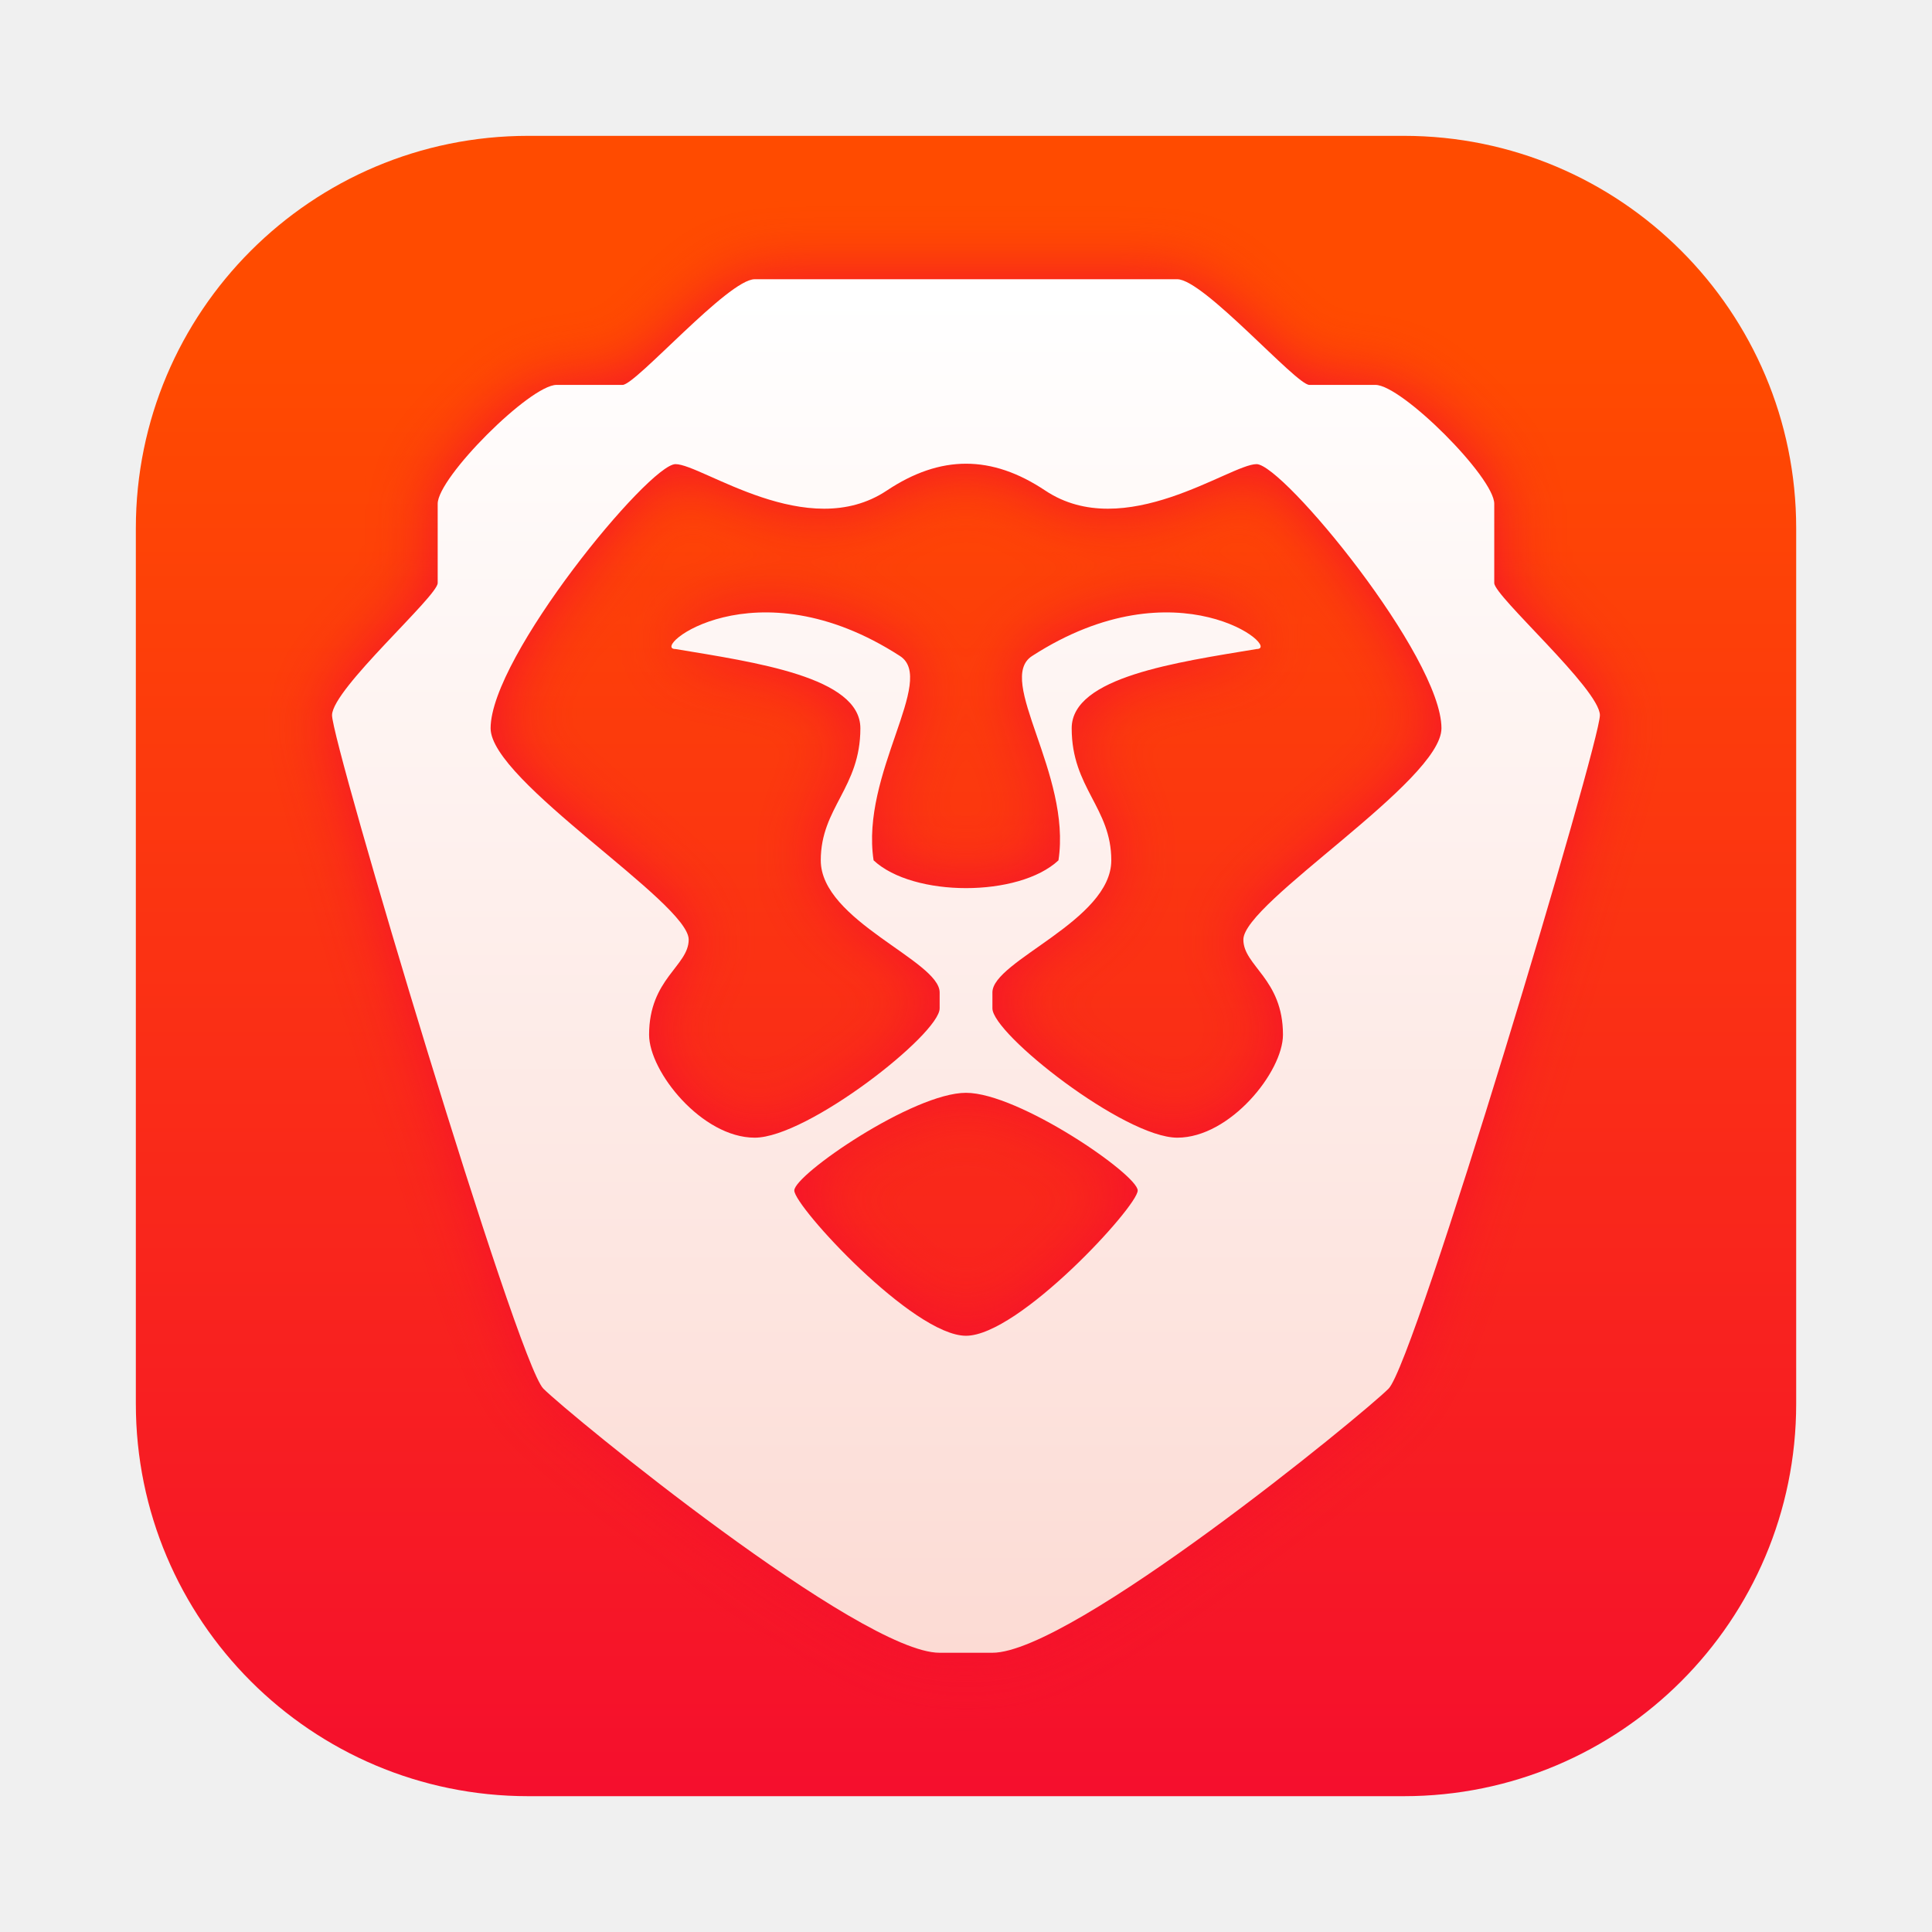
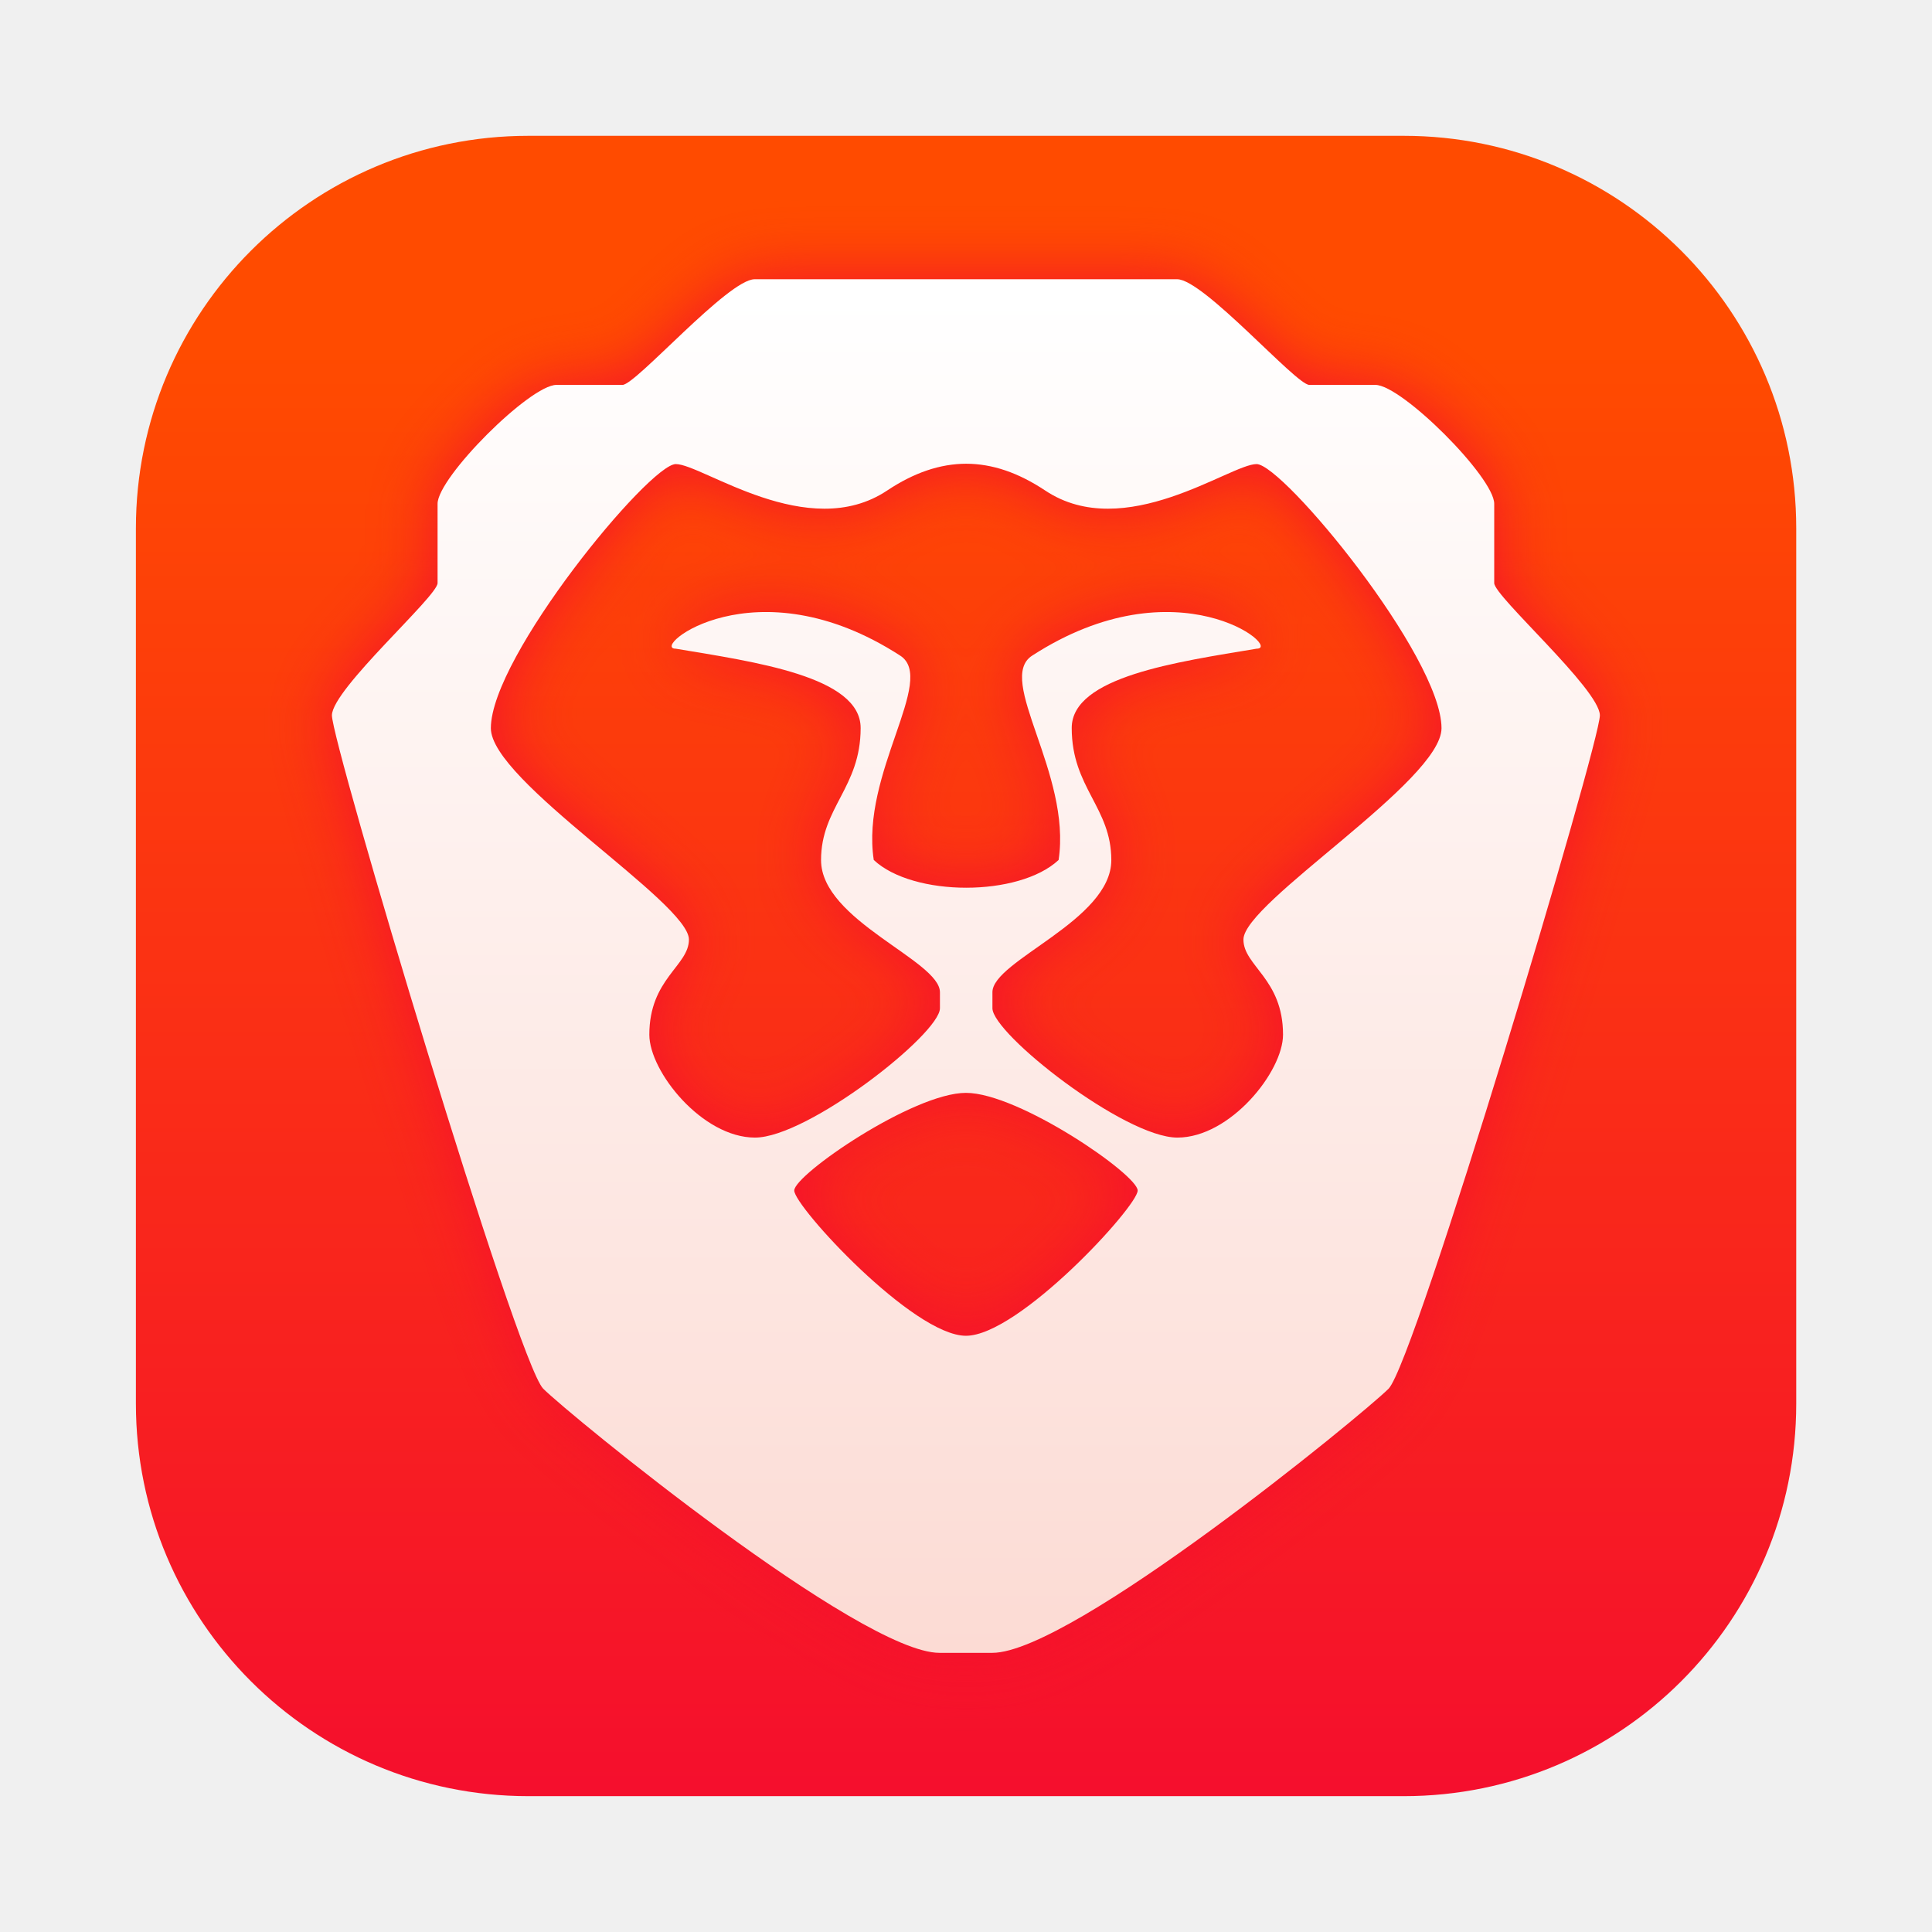
- <svg xmlns="http://www.w3.org/2000/svg" width="64" height="64" version="1.1" id="svg27">
-   <defs id="defs17">
-     <linearGradient id="a" x1="99.036" x2="99.036" y1="11.64" y2="199.84" gradientTransform="matrix(.3 0 0 .3 2 2.0015)" gradientUnits="userSpaceOnUse">
-       <stop stop-color="#ff4b00" offset="0" id="stop4" />
-       <stop stop-color="#f50f2d" offset="1" id="stop6" />
-     </linearGradient>
-     <linearGradient id="b" x2="0" y1="33" y2="7.31" gradientTransform="matrix(1.75 0 0 1.75 54.75 -2.9998)" gradientUnits="userSpaceOnUse">
-       <stop stop-color="#fcdbd4" offset="0" id="stop9" />
-       <stop stop-color="#fff" offset="1" id="stop11" />
+ <svg xmlns="http://www.w3.org/2000/svg" width="64" height="64" version="1.1" viewBox="0 0 16.933 16.933">
+   <defs>
+     <linearGradient id="linearGradient1448-5" x1="3.969" x2="3.969" y1="16.323" y2="2.56" gradientTransform="matrix(.91668 0 0 .91668 2.3024 3.2001)" gradientUnits="userSpaceOnUse">
+       <stop stop-color="#f50f2d" offset="0" />
+       <stop stop-color="#ff4b00" offset="1" />
    </linearGradient>
    <filter id="filter4273" x="-.062" y="-.058" width="1.125" height="1.115" color-interpolation-filters="sRGB">
-       <feGaussianBlur stdDeviation="1.094" id="feGaussianBlur14" />
+       <feGaussianBlur stdDeviation="1.094" />
    </filter>
-     <linearGradient id="linearGradient1448" x1="3.969" x2="3.969" y1="16.323" y2="2.56" gradientTransform="matrix(3.46461,0,0,3.46461,2.666209,2.666207)" gradientUnits="userSpaceOnUse">
-       <stop stop-color="#f50f2d" offset="0" id="stop856" />
-       <stop stop-color="#ff4b00" offset="1" id="stop858" />
+     <linearGradient id="b-6" x2="0" y1="33" y2="7.31" gradientTransform="matrix(.46302 0 0 .46302 16.083 1.7009)" gradientUnits="userSpaceOnUse">
+       <stop stop-color="#fcdbd4" offset="0" />
+       <stop stop-color="#fff" offset="1" />
    </linearGradient>
  </defs>
-   <rect x="4.5" y="4.5" width="55.001" height="55.001" ry="13" fill="url(#linearGradient1448)" stroke-opacity="0.953" stroke-width="0.314" id="rect863" style="fill:url(#linearGradient1448)" />
-   <path d="m25 9.25c-0.875 0-3.938 3.5-4.375 3.5h-2.188c-0.875 0-3.938 3.062-3.938 3.938v2.625c0 0.438-3.481 3.5-3.5 4.375s6.125 21.438 7 22.312 10.5 8.75 13.125 8.75h1.75c2.625 0 12.25-7.875 13.125-8.75s7.018-21.438 7-22.312c-0.019-0.87-3.5-3.938-3.5-4.375v-2.625c0-0.875-3.062-3.938-3.938-3.938h-2.188c-0.438 0-3.5-3.5-4.375-3.5h-14zm7 6.111c0.875 0 1.74 0.299 2.625 0.889 2.625 1.75 6.125-0.875 7-0.875s6.125 6.375 6.125 8.75c0 1.75-6.562 5.775-6.562 7 0 0.875 1.312 1.297 1.312 3.152 0 1.223-1.75 3.41-3.5 3.41s-6.128-3.435-6.125-4.285v-0.527c0-1.05 3.938-2.373 3.938-4.375 0-1.75-1.312-2.397-1.312-4.375 0-1.701 3.5-2.188 6.125-2.625 0.875 0-2.625-2.879-7.438 0.232-1.218 0.787 1.312 3.901 0.875 6.768-0.656 0.613-1.859 0.92-3.062 0.92-1.202 0-2.406-0.307-3.062-0.92-0.438-2.866 2.093-5.98 0.875-6.768-4.812-3.111-8.312-0.232-7.438-0.232 2.625 0.438 6.125 0.924 6.125 2.625 0 1.978-1.312 2.625-1.312 4.375 0 2.002 3.938 3.325 3.938 4.375v0.527c0.004 0.851-4.375 4.285-6.125 4.285s-3.5-2.187-3.5-3.41c0-1.857 1.312-2.277 1.312-3.152 0-1.225-6.562-5.25-6.562-7 0-2.375 5.25-8.75 6.125-8.75s4.375 2.625 7 0.875c0.885-0.59 1.754-0.889 2.625-0.889zm0 20.84c1.75 0 5.688 2.711 5.688 3.236s-3.938 4.812-5.688 4.812-5.688-4.287-5.688-4.812 3.938-3.236 5.688-3.236z" fill="#f50f2d" filter="url(#filter4273)" id="path21" />
-   <path d="m25 9.25c-0.875 0-3.938 3.5-4.375 3.5h-2.188c-0.875 0-3.938 3.062-3.938 3.938v2.625c0 0.438-3.481 3.5-3.5 4.375s6.125 21.438 7 22.312 10.5 8.75 13.125 8.75h1.75c2.625 0 12.25-7.875 13.125-8.75s7.018-21.438 7-22.312c-0.019-0.87-3.5-3.938-3.5-4.375v-2.625c0-0.875-3.062-3.938-3.938-3.938h-2.188c-0.438 0-3.5-3.5-4.375-3.5zm7 6.111c0.875 0 1.74 0.299 2.625 0.889 2.625 1.75 6.125-0.875 7-0.875s6.125 6.375 6.125 8.75c0 1.75-6.562 5.775-6.562 7 0 0.875 1.312 1.297 1.312 3.152 0 1.223-1.75 3.41-3.5 3.41s-6.128-3.435-6.125-4.285v-0.527c0-1.05 3.938-2.373 3.938-4.375 0-1.75-1.312-2.397-1.312-4.375 0-1.701 3.5-2.188 6.125-2.625 0.875 0-2.625-2.879-7.438 0.232-1.218 0.787 1.312 3.901 0.875 6.768-0.656 0.613-1.859 0.92-3.062 0.92-1.202 0-2.406-0.307-3.062-0.92-0.438-2.866 2.093-5.98 0.875-6.768-4.812-3.111-8.312-0.232-7.438-0.232 2.625 0.438 6.125 0.924 6.125 2.625 0 1.978-1.312 2.625-1.312 4.375 0 2.002 3.938 3.325 3.938 4.375v0.527c0.004 0.851-4.375 4.285-6.125 4.285s-3.5-2.187-3.5-3.41c0-1.857 1.312-2.277 1.312-3.152 0-1.225-6.562-5.25-6.562-7 0-2.375 5.25-8.75 6.125-8.75s4.375 2.625 7 0.875c0.885-0.59 1.754-0.889 2.625-0.889zm0 20.84c1.75 0 5.688 2.711 5.688 3.236s-3.938 4.812-5.688 4.812-5.688-4.287-5.688-4.812 3.938-3.236 5.688-3.236z" fill="url(#b)" id="path23" />
-   <style type="text/css" id="style25">.st0{opacity:0.15;fill:#45413C;}
- 	.st1{fill:#FFE500;}
- 	.st2{fill:#EBCB00;}
- 	.st3{fill:none;stroke:#45413C;stroke-linecap:round;stroke-linejoin:round;stroke-miterlimit:10;}
- 	.st4{fill:#FFAA54;}
- 	.st5{fill:#FF8A14;}
- 	.st6{fill:#FFB0CA;stroke:#45413C;stroke-linecap:round;stroke-linejoin:round;stroke-miterlimit:10;}
- 	.st7{fill:#FF87AF;stroke:#45413C;stroke-linecap:round;stroke-linejoin:round;stroke-miterlimit:10;}
- 	.st8{fill:#FFCC99;}
- 	.st9{fill:#FFFFFF;}
- 	.st10{fill:#F0F0F0;}
- 	.st11{fill:#BF8256;}
- 	.st12{fill:#915E3A;}
- 	.st13{fill:#DEA47A;}
- 	.st14{fill:#F0D5A8;}
- 	.st15{fill:#DEBB7E;}
- 	.st16{fill:#F7E5C6;}
- 	.st17{fill:#FF8A14;stroke:#45413C;stroke-linecap:round;stroke-linejoin:round;stroke-miterlimit:10;}
- 	.st18{fill:#FFF5E3;}
- 	.st19{fill:#FFF48C;}
- 	.st20{fill:#FFFACF;}
- 	.st21{fill:#FFFCE5;}
- 	.st22{fill:#FF87AF;}
- 	.st23{fill:#FFB0CA;}
- 	.st24{fill:#FFE500;stroke:#45413C;stroke-linecap:round;stroke-linejoin:round;stroke-miterlimit:10;}
- 	.st25{fill:#9CEB60;stroke:#45413C;stroke-linecap:round;stroke-linejoin:round;stroke-miterlimit:10;}
- 	.st26{fill:#FFFACF;stroke:#45413C;stroke-linecap:round;stroke-linejoin:round;stroke-miterlimit:10;}
- 	.st27{fill:#00F5BC;stroke:#45413C;stroke-linecap:round;stroke-linejoin:round;stroke-miterlimit:10;}
- 	.st28{fill:#BF8256;stroke:#45413C;stroke-linecap:round;stroke-linejoin:round;stroke-miterlimit:10;}
- 	.st29{fill:#FFE3CF;stroke:#45413C;stroke-linecap:round;stroke-linejoin:round;stroke-miterlimit:10;}
- 	.st30{fill:#FF6242;}
- 	.st31{fill:#FF866E;}
- 	.st32{fill:none;stroke:#E04122;stroke-linecap:round;stroke-linejoin:round;stroke-miterlimit:10;}
- 	.st33{fill:#FFFEF2;stroke:#45413C;stroke-linecap:round;stroke-linejoin:round;stroke-miterlimit:10;}
- 	.st34{fill:#FF6242;stroke:#45413C;stroke-linecap:round;stroke-linejoin:round;stroke-miterlimit:10;}
- 	.st35{fill:#FFA694;}
- 	.st36{fill:#FFFFFF;stroke:#45413C;stroke-linecap:round;stroke-linejoin:round;stroke-miterlimit:10;}
- 	.st37{fill:#FFFEF2;}
- 	.st38{fill:#FF6196;}
- 	.st39{fill:#B89558;}
- 	.st40{fill:none;stroke:#915E3A;stroke-linecap:round;stroke-linejoin:round;stroke-miterlimit:10;}
- 	.st41{fill:#DEBB7E;stroke:#45413C;stroke-linecap:round;stroke-linejoin:round;stroke-miterlimit:10;}
- 	.st42{fill:#6DD627;stroke:#45413C;stroke-linecap:round;stroke-linejoin:round;stroke-miterlimit:10;}
- 	.st43{fill:#E5F8FF;}
- 	.st44{fill:#E8F4FA;}
- 	.st45{fill:#E8F4FA;stroke:#45413C;stroke-linecap:round;stroke-linejoin:round;stroke-miterlimit:10;}
- 	.st46{fill:#FFCCDD;}
- 	.st47{fill:#E5F8FF;stroke:#45413C;stroke-linecap:round;stroke-linejoin:round;stroke-miterlimit:10;}
- 	.st48{fill:#00B8F0;stroke:#45413C;stroke-linecap:round;stroke-linejoin:round;stroke-miterlimit:10;}
- 	.st49{fill:#00B8F0;}
- 	.st50{fill:#4ACFFF;}
- 	.st51{fill:#E04122;}
- 	.st52{fill:#E04122;stroke:#45413C;stroke-linecap:round;stroke-linejoin:round;stroke-miterlimit:10;}
- 	.st53{fill:#87898C;}
- 	.st54{fill:#BDBEC0;}
- 	.st55{fill:#656769;}
- 	.st56{fill:#525252;}
- 	.st57{fill:#FFF48C;stroke:#45413C;stroke-linecap:round;stroke-linejoin:round;stroke-miterlimit:10;}
- 	.st58{fill:#6DD627;}
- 	.st59{fill:#EB6D00;}
- 	.st60{fill:#46B000;}
- 	.st61{fill:#80DDFF;}
- 	.st62{fill:#DAEDF7;}
- 	.st63{fill:#BF8DF2;stroke:#45413C;stroke-linecap:round;stroke-linejoin:round;stroke-miterlimit:10;}
- 	.st64{fill:#9F5AE5;stroke:#45413C;stroke-linecap:round;stroke-linejoin:round;stroke-miterlimit:10;}
- 	.st65{fill:#C8FFA1;}
- 	.st66{fill:#E4FFD1;}
- 	.st67{fill:#9CEB60;}
- 	.st68{fill:#E5FEFF;}
- 	.st69{fill:#B8ECFF;}
- 	.st70{fill:#E0E0E0;stroke:#45413C;stroke-linecap:round;stroke-linejoin:round;stroke-miterlimit:10;}
- 	.st71{fill:#E0E0E0;}
- 	.st72{fill:none;stroke:#4F4B45;stroke-linejoin:round;stroke-miterlimit:10;}
- 	.st73{fill:none;stroke:#4F4B45;stroke-linecap:round;stroke-linejoin:round;stroke-miterlimit:10;}
- 	.st74{fill:#E0366F;stroke:#45413C;stroke-linecap:round;stroke-linejoin:round;stroke-miterlimit:10;}
- 	.st75{fill:none;stroke:#45413C;stroke-miterlimit:10;}
- 	.st76{fill:#FF866E;stroke:#45413C;stroke-linecap:round;stroke-linejoin:round;stroke-miterlimit:10;}
- 	.st77{fill:#45413C;stroke:#45413C;stroke-linecap:round;stroke-linejoin:round;stroke-miterlimit:10;}
- 	.st78{fill:#9F5AE5;}
- 	.st79{fill:#803EC2;}
- 	.st80{fill:#803EC2;stroke:#45413C;stroke-linecap:round;stroke-linejoin:round;stroke-miterlimit:10;}
- 	.st81{fill:#BF8DF2;}
- 	.st82{fill:#FFAA54;stroke:#45413C;stroke-linecap:round;stroke-linejoin:round;stroke-miterlimit:10;}
- 	.st83{fill:none;stroke:#45413C;stroke-linejoin:round;stroke-miterlimit:10;}
- 	.st84{fill:#FFCCDD;stroke:#45413C;stroke-linecap:round;stroke-linejoin:round;stroke-miterlimit:10;}
- 	.st85{fill:#FF6196;stroke:#45413C;stroke-linecap:round;stroke-linejoin:round;stroke-miterlimit:10;}
- 	.st86{fill:#FFE5EE;}
- 	.st87{fill:#F7E5C6;stroke:#45413C;stroke-linecap:round;stroke-linejoin:round;stroke-miterlimit:10;}
- 	.st88{fill:#E5FFF9;}
- 	.st89{fill:none;stroke:#45413C;stroke-width:1.006;stroke-linecap:round;stroke-linejoin:round;stroke-miterlimit:10;}
- 	.st90{fill:#4AEFF7;}
- 	.st91{fill:#A6FBFF;}
- 	.st92{fill:#E5FEFF;stroke:#45413C;stroke-linecap:round;stroke-linejoin:round;stroke-miterlimit:10;}
- 	.st93{fill:#46B000;stroke:#45413C;stroke-linecap:round;stroke-linejoin:round;stroke-miterlimit:10;}
- 	.st94{fill:#FFFFFF;stroke:#45413C;stroke-linejoin:round;stroke-miterlimit:10;}
- 	.st95{fill:#FFFFFF;stroke:#45413C;stroke-miterlimit:10;}
- 	.st96{fill:#009FD9;}
- 	.st97{fill:#00DFEB;}
- 	.st98{fill:#C0DCEB;stroke:#45413C;stroke-linecap:round;stroke-linejoin:round;stroke-miterlimit:10;}
- 	.st99{fill:#00DFEB;stroke:#45413C;stroke-linecap:round;stroke-linejoin:round;stroke-miterlimit:10;}
- 	.st100{fill:#FFE5EE;stroke:#45413C;stroke-linecap:round;stroke-linejoin:round;stroke-miterlimit:10;}
- 	.st101{fill:#8CA4B8;}
- 	.st102{fill:#ADC4D9;}
- 	.st103{fill:#656769;stroke:#45413C;stroke-linecap:round;stroke-linejoin:round;stroke-miterlimit:10;}
- 	.st104{fill:#F0F0F0;stroke:#45413C;stroke-linecap:round;stroke-linejoin:round;stroke-miterlimit:10;}
- 	.st105{fill:#C0DCEB;}
- 	.st106{fill:#45413C;}
- 	.st107{fill:#FFCABF;}
- 	.st108{fill:#87898C;stroke:#45413C;stroke-linecap:round;stroke-linejoin:round;stroke-miterlimit:10;}
- 	.st109{fill:#EBCB00;stroke:#45413C;stroke-linecap:round;stroke-linejoin:round;stroke-miterlimit:10;}</style>
-   <style type="text/css" id="style871">.st0{opacity:0.15;fill:#45413C;}
- 	.st1{fill:#FFE500;}
- 	.st2{fill:#EBCB00;}
- 	.st3{fill:none;stroke:#45413C;stroke-linecap:round;stroke-linejoin:round;stroke-miterlimit:10;}
- 	.st4{fill:#FFAA54;}
- 	.st5{fill:#FF8A14;}
- 	.st6{fill:#FFB0CA;stroke:#45413C;stroke-linecap:round;stroke-linejoin:round;stroke-miterlimit:10;}
- 	.st7{fill:#FF87AF;stroke:#45413C;stroke-linecap:round;stroke-linejoin:round;stroke-miterlimit:10;}
- 	.st8{fill:#FFCC99;}
- 	.st9{fill:#FFFFFF;}
- 	.st10{fill:#F0F0F0;}
- 	.st11{fill:#BF8256;}
- 	.st12{fill:#915E3A;}
- 	.st13{fill:#DEA47A;}
- 	.st14{fill:#F0D5A8;}
- 	.st15{fill:#DEBB7E;}
- 	.st16{fill:#F7E5C6;}
- 	.st17{fill:#FF8A14;stroke:#45413C;stroke-linecap:round;stroke-linejoin:round;stroke-miterlimit:10;}
- 	.st18{fill:#FFF5E3;}
- 	.st19{fill:#FFF48C;}
- 	.st20{fill:#FFFACF;}
- 	.st21{fill:#FFFCE5;}
- 	.st22{fill:#FF87AF;}
- 	.st23{fill:#FFB0CA;}
- 	.st24{fill:#FFE500;stroke:#45413C;stroke-linecap:round;stroke-linejoin:round;stroke-miterlimit:10;}
- 	.st25{fill:#9CEB60;stroke:#45413C;stroke-linecap:round;stroke-linejoin:round;stroke-miterlimit:10;}
- 	.st26{fill:#FFFACF;stroke:#45413C;stroke-linecap:round;stroke-linejoin:round;stroke-miterlimit:10;}
- 	.st27{fill:#00F5BC;stroke:#45413C;stroke-linecap:round;stroke-linejoin:round;stroke-miterlimit:10;}
- 	.st28{fill:#BF8256;stroke:#45413C;stroke-linecap:round;stroke-linejoin:round;stroke-miterlimit:10;}
- 	.st29{fill:#FFE3CF;stroke:#45413C;stroke-linecap:round;stroke-linejoin:round;stroke-miterlimit:10;}
- 	.st30{fill:#FF6242;}
- 	.st31{fill:#FF866E;}
- 	.st32{fill:none;stroke:#E04122;stroke-linecap:round;stroke-linejoin:round;stroke-miterlimit:10;}
- 	.st33{fill:#FFFEF2;stroke:#45413C;stroke-linecap:round;stroke-linejoin:round;stroke-miterlimit:10;}
- 	.st34{fill:#FF6242;stroke:#45413C;stroke-linecap:round;stroke-linejoin:round;stroke-miterlimit:10;}
- 	.st35{fill:#FFA694;}
- 	.st36{fill:#FFFFFF;stroke:#45413C;stroke-linecap:round;stroke-linejoin:round;stroke-miterlimit:10;}
- 	.st37{fill:#FFFEF2;}
- 	.st38{fill:#FF6196;}
- 	.st39{fill:#B89558;}
- 	.st40{fill:none;stroke:#915E3A;stroke-linecap:round;stroke-linejoin:round;stroke-miterlimit:10;}
- 	.st41{fill:#DEBB7E;stroke:#45413C;stroke-linecap:round;stroke-linejoin:round;stroke-miterlimit:10;}
- 	.st42{fill:#6DD627;stroke:#45413C;stroke-linecap:round;stroke-linejoin:round;stroke-miterlimit:10;}
- 	.st43{fill:#E5F8FF;}
- 	.st44{fill:#E8F4FA;}
- 	.st45{fill:#E8F4FA;stroke:#45413C;stroke-linecap:round;stroke-linejoin:round;stroke-miterlimit:10;}
- 	.st46{fill:#FFCCDD;}
- 	.st47{fill:#E5F8FF;stroke:#45413C;stroke-linecap:round;stroke-linejoin:round;stroke-miterlimit:10;}
- 	.st48{fill:#00B8F0;stroke:#45413C;stroke-linecap:round;stroke-linejoin:round;stroke-miterlimit:10;}
- 	.st49{fill:#00B8F0;}
- 	.st50{fill:#4ACFFF;}
- 	.st51{fill:#E04122;}
- 	.st52{fill:#E04122;stroke:#45413C;stroke-linecap:round;stroke-linejoin:round;stroke-miterlimit:10;}
- 	.st53{fill:#87898C;}
- 	.st54{fill:#BDBEC0;}
- 	.st55{fill:#656769;}
- 	.st56{fill:#525252;}
- 	.st57{fill:#FFF48C;stroke:#45413C;stroke-linecap:round;stroke-linejoin:round;stroke-miterlimit:10;}
- 	.st58{fill:#6DD627;}
- 	.st59{fill:#EB6D00;}
- 	.st60{fill:#46B000;}
- 	.st61{fill:#80DDFF;}
- 	.st62{fill:#DAEDF7;}
- 	.st63{fill:#BF8DF2;stroke:#45413C;stroke-linecap:round;stroke-linejoin:round;stroke-miterlimit:10;}
- 	.st64{fill:#9F5AE5;stroke:#45413C;stroke-linecap:round;stroke-linejoin:round;stroke-miterlimit:10;}
- 	.st65{fill:#C8FFA1;}
- 	.st66{fill:#E4FFD1;}
- 	.st67{fill:#9CEB60;}
- 	.st68{fill:#E5FEFF;}
- 	.st69{fill:#B8ECFF;}
- 	.st70{fill:#E0E0E0;stroke:#45413C;stroke-linecap:round;stroke-linejoin:round;stroke-miterlimit:10;}
- 	.st71{fill:#E0E0E0;}
- 	.st72{fill:none;stroke:#4F4B45;stroke-linejoin:round;stroke-miterlimit:10;}
- 	.st73{fill:none;stroke:#4F4B45;stroke-linecap:round;stroke-linejoin:round;stroke-miterlimit:10;}
- 	.st74{fill:#E0366F;stroke:#45413C;stroke-linecap:round;stroke-linejoin:round;stroke-miterlimit:10;}
- 	.st75{fill:none;stroke:#45413C;stroke-miterlimit:10;}
- 	.st76{fill:#FF866E;stroke:#45413C;stroke-linecap:round;stroke-linejoin:round;stroke-miterlimit:10;}
- 	.st77{fill:#45413C;stroke:#45413C;stroke-linecap:round;stroke-linejoin:round;stroke-miterlimit:10;}
- 	.st78{fill:#9F5AE5;}
- 	.st79{fill:#803EC2;}
- 	.st80{fill:#803EC2;stroke:#45413C;stroke-linecap:round;stroke-linejoin:round;stroke-miterlimit:10;}
- 	.st81{fill:#BF8DF2;}
- 	.st82{fill:#FFAA54;stroke:#45413C;stroke-linecap:round;stroke-linejoin:round;stroke-miterlimit:10;}
- 	.st83{fill:none;stroke:#45413C;stroke-linejoin:round;stroke-miterlimit:10;}
- 	.st84{fill:#FFCCDD;stroke:#45413C;stroke-linecap:round;stroke-linejoin:round;stroke-miterlimit:10;}
- 	.st85{fill:#FF6196;stroke:#45413C;stroke-linecap:round;stroke-linejoin:round;stroke-miterlimit:10;}
- 	.st86{fill:#FFE5EE;}
- 	.st87{fill:#F7E5C6;stroke:#45413C;stroke-linecap:round;stroke-linejoin:round;stroke-miterlimit:10;}
- 	.st88{fill:#E5FFF9;}
- 	.st89{fill:none;stroke:#45413C;stroke-width:1.006;stroke-linecap:round;stroke-linejoin:round;stroke-miterlimit:10;}
- 	.st90{fill:#4AEFF7;}
- 	.st91{fill:#A6FBFF;}
- 	.st92{fill:#E5FEFF;stroke:#45413C;stroke-linecap:round;stroke-linejoin:round;stroke-miterlimit:10;}
- 	.st93{fill:#46B000;stroke:#45413C;stroke-linecap:round;stroke-linejoin:round;stroke-miterlimit:10;}
- 	.st94{fill:#FFFFFF;stroke:#45413C;stroke-linejoin:round;stroke-miterlimit:10;}
- 	.st95{fill:#FFFFFF;stroke:#45413C;stroke-miterlimit:10;}
- 	.st96{fill:#009FD9;}
- 	.st97{fill:#00DFEB;}
- 	.st98{fill:#C0DCEB;stroke:#45413C;stroke-linecap:round;stroke-linejoin:round;stroke-miterlimit:10;}
- 	.st99{fill:#00DFEB;stroke:#45413C;stroke-linecap:round;stroke-linejoin:round;stroke-miterlimit:10;}
- 	.st100{fill:#FFE5EE;stroke:#45413C;stroke-linecap:round;stroke-linejoin:round;stroke-miterlimit:10;}
- 	.st101{fill:#8CA4B8;}
- 	.st102{fill:#ADC4D9;}
- 	.st103{fill:#656769;stroke:#45413C;stroke-linecap:round;stroke-linejoin:round;stroke-miterlimit:10;}
- 	.st104{fill:#F0F0F0;stroke:#45413C;stroke-linecap:round;stroke-linejoin:round;stroke-miterlimit:10;}
- 	.st105{fill:#C0DCEB;}
- 	.st106{fill:#45413C;}
- 	.st107{fill:#FFCABF;}
- 	.st108{fill:#87898C;stroke:#45413C;stroke-linecap:round;stroke-linejoin:round;stroke-miterlimit:10;}
- 	.st109{fill:#EBCB00;stroke:#45413C;stroke-linecap:round;stroke-linejoin:round;stroke-miterlimit:10;}</style>
-   <circle cx="-1328.59" cy="-1219.3" r="0" fill="#5e4aa6" stroke-width="0.992" id="circle865" />
-   <circle cx="-229.043" cy="24.998" r="0" fill="#5e4aa6" fill-rule="evenodd" stroke-width="0.992" id="circle867" />
+   <g transform="translate(-1.5969 -2.4946)">
+     <rect x="2.788" y="3.685" width="14.552" height="14.552" ry="3.44" fill="url(#linearGradient1448-5)" stroke-opacity=".953" stroke-width=".083" />
+     <path transform="matrix(.26458 0 0 .26458 1.5969 2.4946)" d="m25 9.25c-0.875 0-3.938 3.5-4.375 3.5h-2.188c-0.875 0-3.938 3.062-3.938 3.938v2.625c0 0.438-3.481 3.5-3.5 4.375s6.125 21.438 7 22.312 10.5 8.75 13.125 8.75h1.75c2.625 0 12.25-7.875 13.125-8.75s7.018-21.438 7-22.312c-0.019-0.87-3.5-3.938-3.5-4.375v-2.625c0-0.875-3.062-3.938-3.938-3.938h-2.188c-0.438 0-3.5-3.5-4.375-3.5zm7 6.111c0.875 0 1.74 0.299 2.625 0.889 2.625 1.75 6.125-0.875 7-0.875s6.125 6.375 6.125 8.75c0 1.75-6.562 5.775-6.562 7 0 0.875 1.312 1.297 1.312 3.152 0 1.223-1.75 3.41-3.5 3.41s-6.128-3.435-6.125-4.285v-0.527c0-1.05 3.938-2.373 3.938-4.375 0-1.75-1.312-2.397-1.312-4.375 0-1.701 3.5-2.188 6.125-2.625 0.875 0-2.625-2.879-7.438 0.232-1.218 0.787 1.312 3.901 0.875 6.768-0.656 0.613-1.859 0.92-3.062 0.92-1.202 0-2.406-0.307-3.062-0.92-0.438-2.866 2.093-5.98 0.875-6.768-4.812-3.111-8.312-0.232-7.438-0.232 2.625 0.438 6.125 0.924 6.125 2.625 0 1.978-1.312 2.625-1.312 4.375 0 2.002 3.938 3.325 3.938 4.375v0.527c0.004 0.851-4.375 4.285-6.125 4.285s-3.5-2.187-3.5-3.41c0-1.857 1.312-2.277 1.312-3.152 0-1.225-6.562-5.25-6.562-7 0-2.375 5.25-8.75 6.125-8.75s4.375 2.625 7 0.875c0.885-0.59 1.754-0.889 2.625-0.889zm0 20.84c1.75 0 5.688 2.711 5.688 3.236s-3.938 4.812-5.688 4.812-5.688-4.287-5.688-4.812 3.938-3.236 5.688-3.236z" fill="#f50f2d" filter="url(#filter4273)" />
+     <path d="m8.211 4.942c-0.232 0-1.042 0.926-1.158 0.926h-0.579c-0.232 0-1.042 0.81-1.042 1.042v0.695c0 0.116-0.921 0.926-0.926 1.158s1.621 5.672 1.852 5.903c0.232 0.231 2.778 2.315 3.473 2.315h0.463c0.695 0 3.241-2.084 3.473-2.315 0.232-0.232 1.857-5.672 1.852-5.903-0.005-0.23-0.926-1.042-0.926-1.158v-0.695c0-0.232-0.81-1.042-1.042-1.042h-0.579c-0.116 0-0.926-0.926-1.158-0.926zm1.852 1.617c0.232 0 0.46 0.079 0.695 0.235 0.695 0.463 1.621-0.232 1.852-0.232 0.232 0 1.621 1.687 1.621 2.315 0 0.463-1.736 1.528-1.736 1.852 0 0.232 0.347 0.343 0.347 0.834 0 0.324-0.463 0.902-0.926 0.902-0.463 0-1.621-0.909-1.621-1.134v-0.14c0-0.278 1.042-0.628 1.042-1.158 0-0.463-0.347-0.634-0.347-1.158 0-0.45 0.926-0.579 1.621-0.695 0.232 0-0.695-0.762-1.968 0.061-0.322 0.208 0.347 1.032 0.232 1.791-0.174 0.162-0.492 0.243-0.81 0.243-0.318 0-0.637-0.081-0.81-0.243-0.116-0.758 0.554-1.582 0.232-1.791-1.273-0.823-2.199-0.061-1.968-0.061 0.695 0.116 1.621 0.244 1.621 0.695 0 0.523-0.347 0.695-0.347 1.158 0 0.53 1.042 0.88 1.042 1.158v0.14c9.261e-4 0.225-1.158 1.134-1.621 1.134-0.463 0-0.926-0.579-0.926-0.902 0-0.491 0.347-0.603 0.347-0.834 0-0.324-1.736-1.389-1.736-1.852 0-0.628 1.389-2.315 1.621-2.315s1.158 0.695 1.852 0.232c0.234-0.156 0.464-0.235 0.695-0.235zm0 5.514c0.463 0 1.505 0.717 1.505 0.856 0 0.139-1.042 1.273-1.505 1.273-0.463 0-1.505-1.134-1.505-1.273 0-0.139 1.042-0.856 1.505-0.856z" fill="url(#b-6)" stroke-width=".265" />
+   </g>
</svg>
